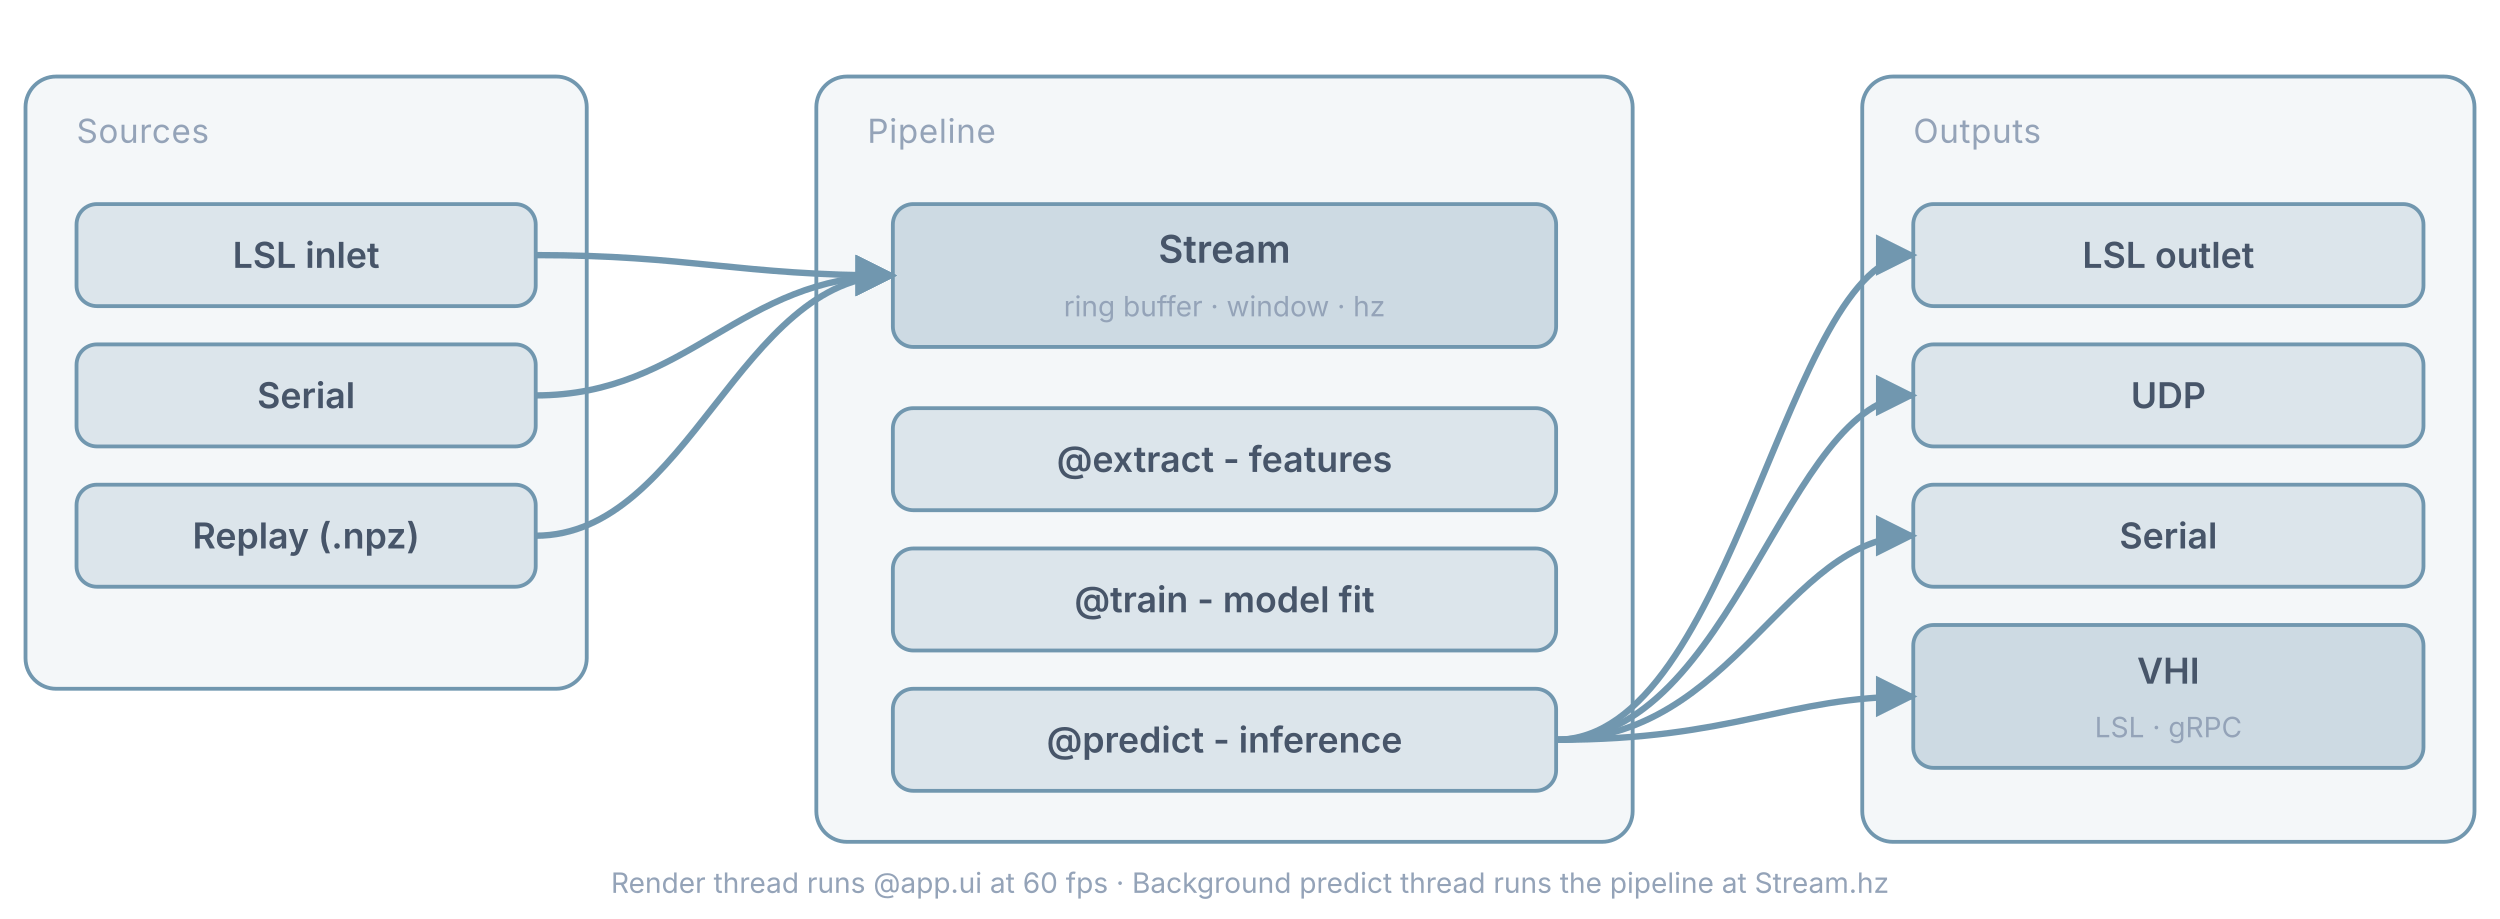
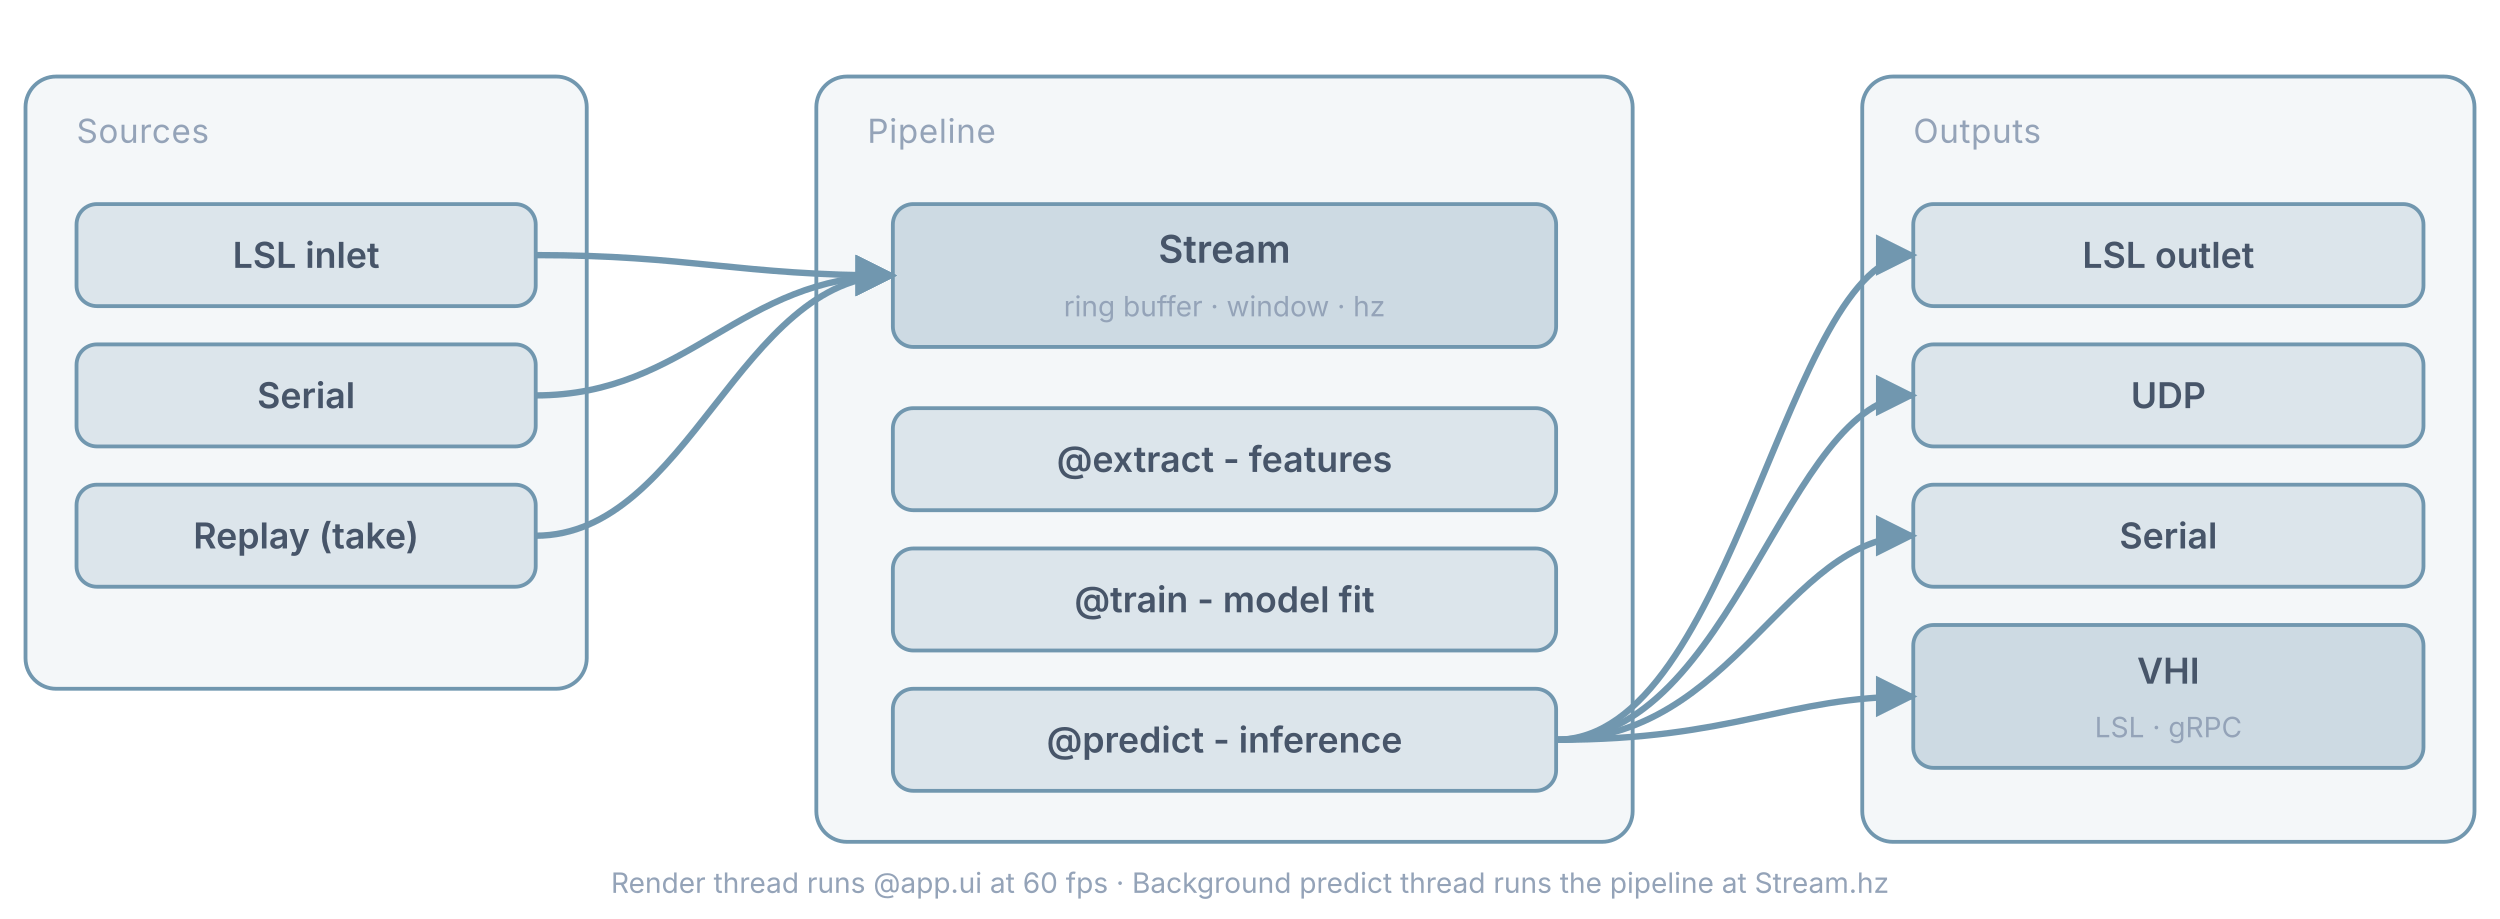
<svg xmlns="http://www.w3.org/2000/svg" viewBox="0 0 980 360" role="img" aria-labelledby="mg-arch-title mg-arch-desc" preserveAspectRatio="xMidYMid meet">
  <defs>
    <style>
      .text-strong { fill: #475569; font-weight: 600; }
      .text-body   { fill: #64748b; font-weight: 500; }
      .text-faint  { fill: #94a3b8; font-weight: 400; }
      @media (prefers-color-scheme: dark) {
        .text-strong { fill: #e2e8f0; }
        .text-body   { fill: #cbd5e1; }
        .text-faint  { fill: #94a3b8; }
      }
      .lane      { fill: rgba(113,151,175,0.08); stroke: #7197AF; stroke-width: 1.5; }
      .node      { fill: rgba(113,151,175,0.18); stroke: #7197AF; stroke-width: 1.5; }
      .accent    { fill: rgba(113,151,175,0.30); stroke: #7197AF; stroke-width: 1.5; }
      .edge      { stroke: #7197AF; stroke-width: 2.5; fill: none; }
      .edge-dash { stroke: #7197AF; stroke-width: 1.5; fill: none; stroke-dasharray: 5 4; opacity: 0.75; }
      text { font-family: Inter, -apple-system, BlinkMacSystemFont, "Segoe UI", Roboto, sans-serif; }
    </style>
    <marker id="mg-arrow" viewBox="0 0 10 10" refX="9" refY="5" markerWidth="6.5" markerHeight="6.5" orient="auto">
      <path d="M0 0 L10 5 L0 10 z" fill="#7197AF" />
    </marker>
    <marker id="mg-arrow-faint" viewBox="0 0 10 10" refX="9" refY="5" markerWidth="6.5" markerHeight="6.5" orient="auto">
      <path d="M0 0 L10 5 L0 10 z" fill="#7197AF" opacity="0.75" />
    </marker>
  </defs>
  <rect class="lane" x="10" y="30" width="220" height="240" rx="12" />
  <text class="text-faint" x="30" y="56" font-size="13" letter-spacing="0.02em">Sources</text>
  <rect class="node" x="30" y="80" width="180" height="40" rx="8" />
  <text class="text-strong" x="120" y="105" font-size="14" text-anchor="middle">LSL inlet</text>
  <rect class="node" x="30" y="135" width="180" height="40" rx="8" />
  <text class="text-strong" x="120" y="160" font-size="14" text-anchor="middle">Serial</text>
  <rect class="node" x="30" y="190" width="180" height="40" rx="8" />
-   <text class="text-strong" x="120" y="215" font-size="14" text-anchor="middle">Replay (.npz)</text>
+   <text class="text-strong" x="120" y="215" font-size="14" text-anchor="middle">Replay (take)</text>
  <rect class="lane" x="320" y="30" width="320" height="300" rx="12" />
  <text class="text-faint" x="340" y="56" font-size="13" letter-spacing="0.02em">Pipeline</text>
  <rect class="accent" x="350" y="80" width="260" height="56" rx="8" />
  <text class="text-strong" x="480" y="103" font-size="15" text-anchor="middle">Stream</text>
  <text class="text-faint" x="480" y="124" font-size="11" text-anchor="middle">ring buffer · window · hz</text>
  <rect class="node" x="350" y="160" width="260" height="40" rx="8" />
  <text class="text-strong" x="480" y="185" font-size="14" text-anchor="middle">@extract - features</text>
  <rect class="node" x="350" y="215" width="260" height="40" rx="8" />
  <text class="text-strong" x="480" y="240" font-size="14" text-anchor="middle">@train - model fit</text>
  <rect class="node" x="350" y="270" width="260" height="40" rx="8" />
  <text class="text-strong" x="480" y="295" font-size="14" text-anchor="middle">@predict - inference</text>
  <rect class="lane" x="730" y="30" width="240" height="300" rx="12" />
  <text class="text-faint" x="750" y="56" font-size="13" letter-spacing="0.02em">Outputs</text>
  <rect class="node" x="750" y="80" width="200" height="40" rx="8" />
  <text class="text-strong" x="850" y="105" font-size="14" text-anchor="middle">LSL outlet</text>
  <rect class="node" x="750" y="135" width="200" height="40" rx="8" />
  <text class="text-strong" x="850" y="160" font-size="14" text-anchor="middle">UDP</text>
  <rect class="node" x="750" y="190" width="200" height="40" rx="8" />
  <text class="text-strong" x="850" y="215" font-size="14" text-anchor="middle">Serial</text>
  <rect class="accent" x="750" y="245" width="200" height="56" rx="8" />
  <text class="text-strong" x="850" y="268" font-size="14" text-anchor="middle">VHI</text>
  <text class="text-faint" x="850" y="289" font-size="11" text-anchor="middle">LSL · gRPC</text>
  <path class="edge" d="M210 100 C 270 100, 290 108, 350 108" marker-end="url(#mg-arrow)" />
  <path class="edge" d="M210 155 C 270 155, 290 108, 350 108" marker-end="url(#mg-arrow)" />
  <path class="edge" d="M210 210 C 270 210, 290 108, 350 108" marker-end="url(#mg-arrow)" />
  <path class="edge" d="M610 290 C 680 290, 700 100, 750 100" marker-end="url(#mg-arrow)" />
  <path class="edge" d="M610 290 C 680 290, 700 155, 750 155" marker-end="url(#mg-arrow)" />
  <path class="edge" d="M610 290 C 680 290, 700 210, 750 210" marker-end="url(#mg-arrow)" />
  <path class="edge" d="M610 290 C 680 290, 700 273, 750 273" marker-end="url(#mg-arrow)" />
  <text class="text-faint" x="490" y="350" font-size="11" text-anchor="middle">
    Render thread runs @app.ui at 60 fps · Background predict thread runs the pipeline at Stream.hz
  </text>
</svg>
